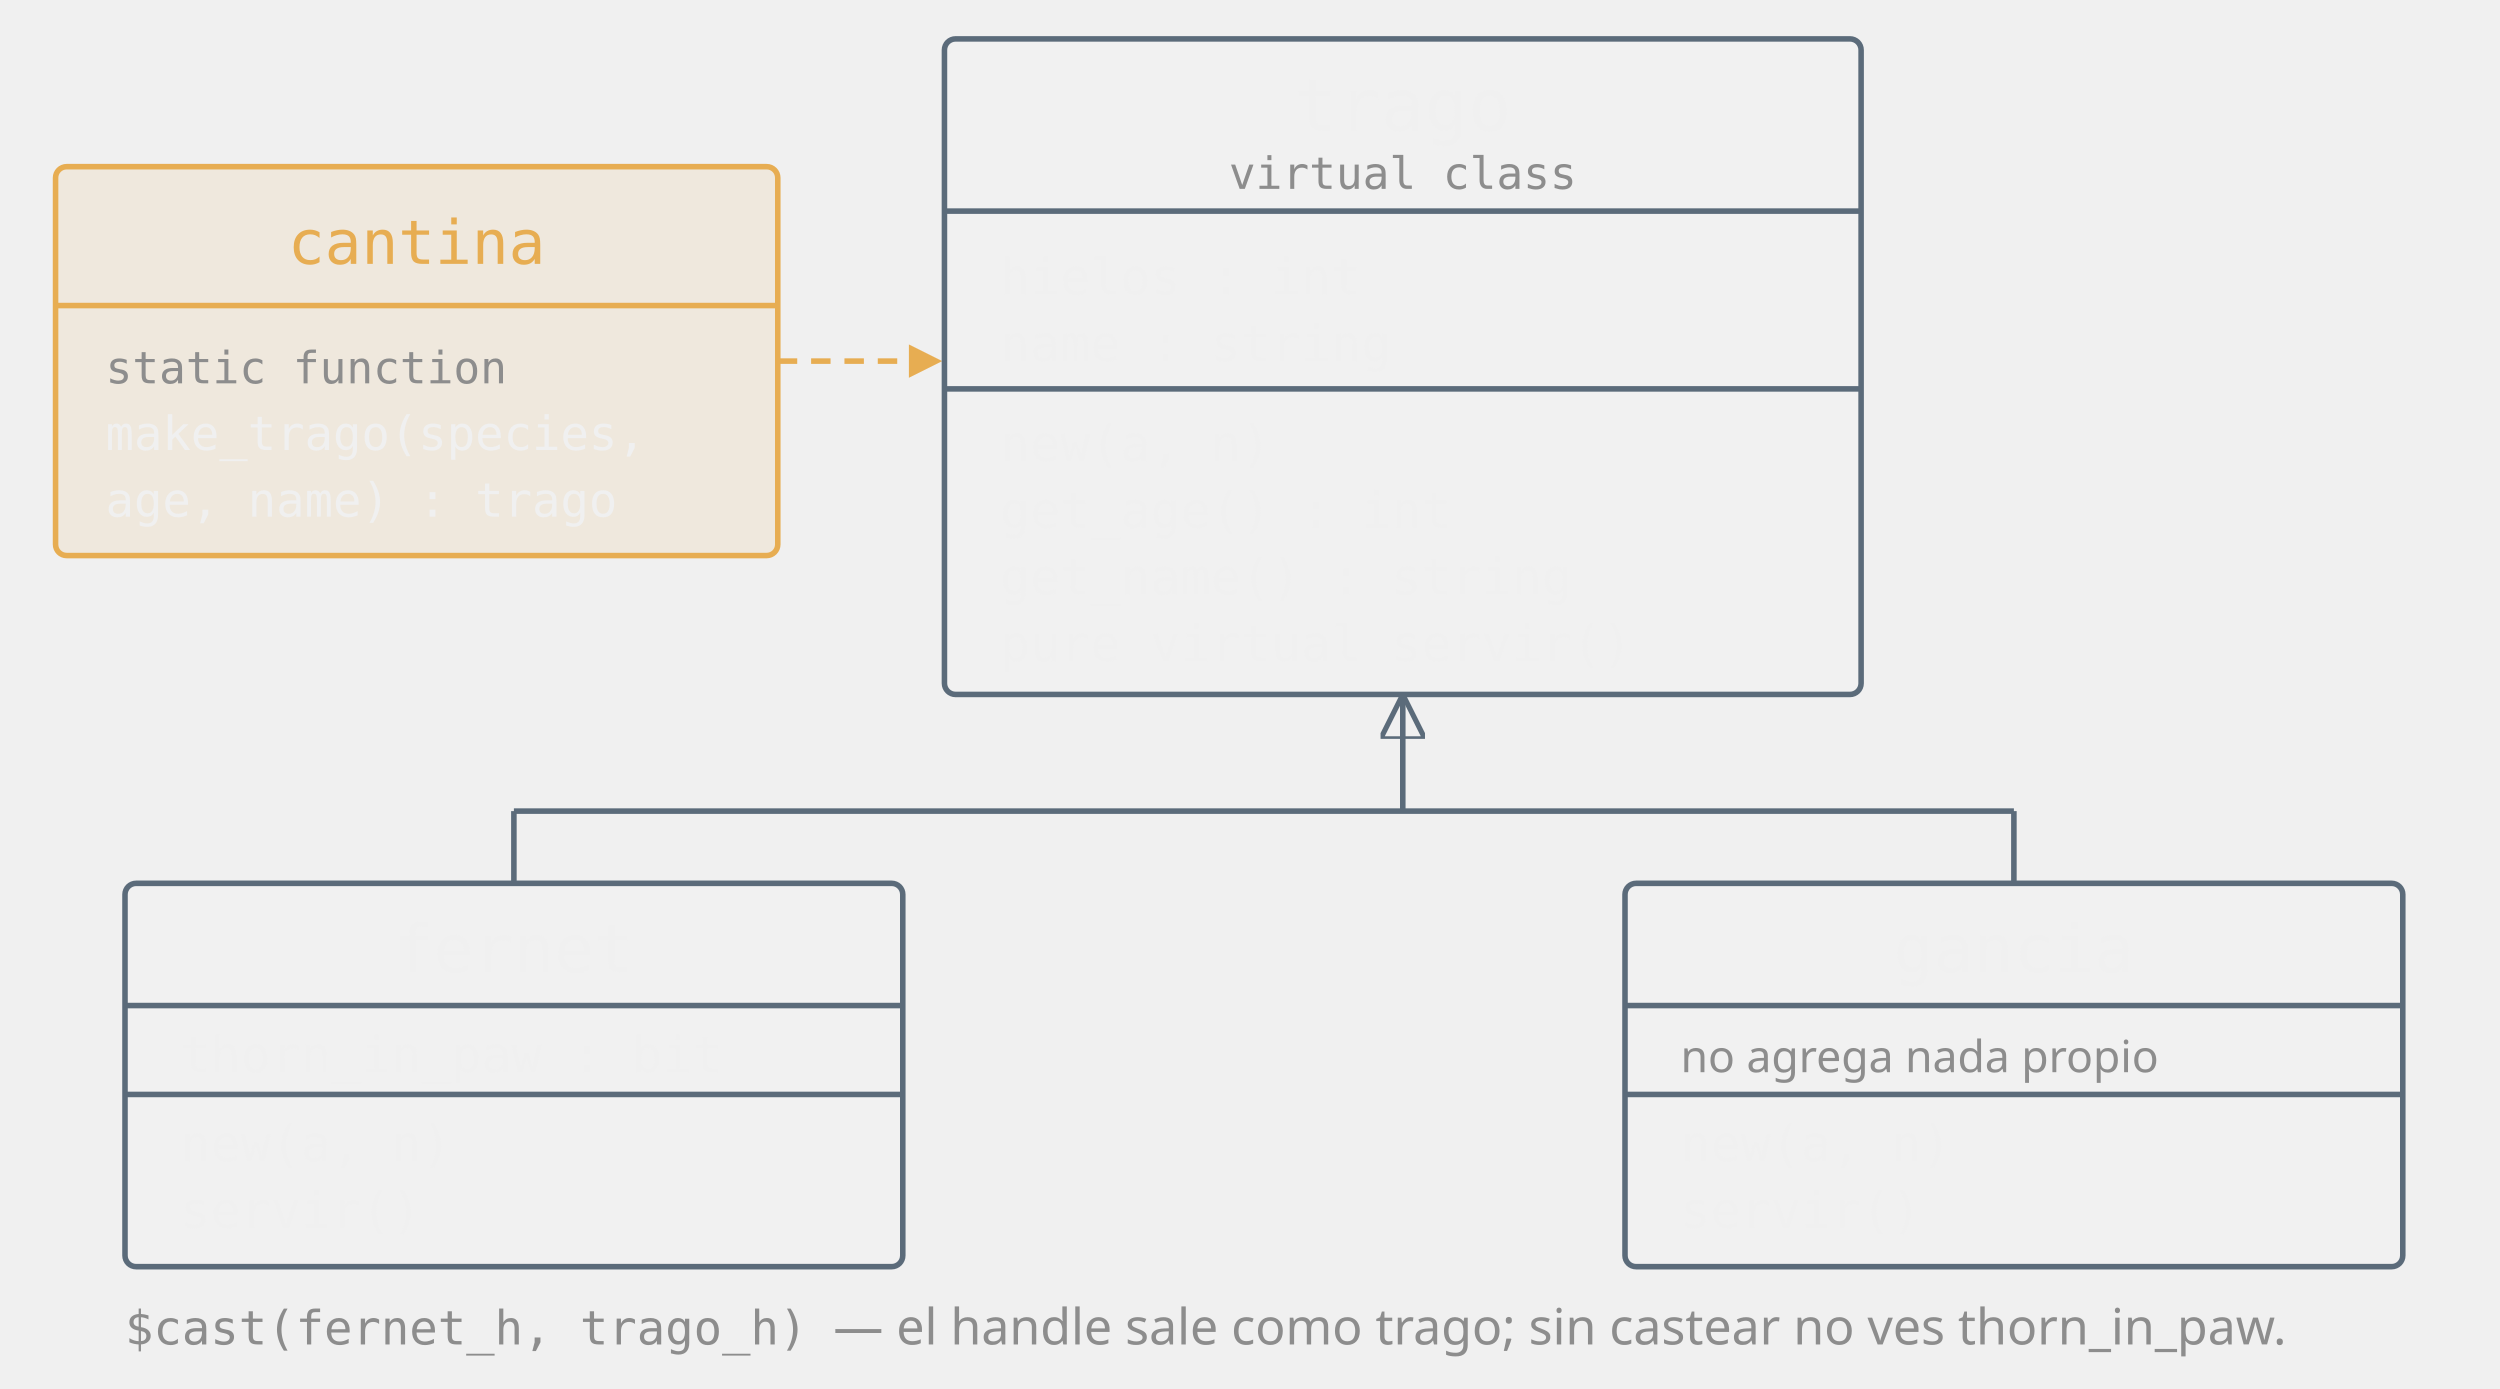
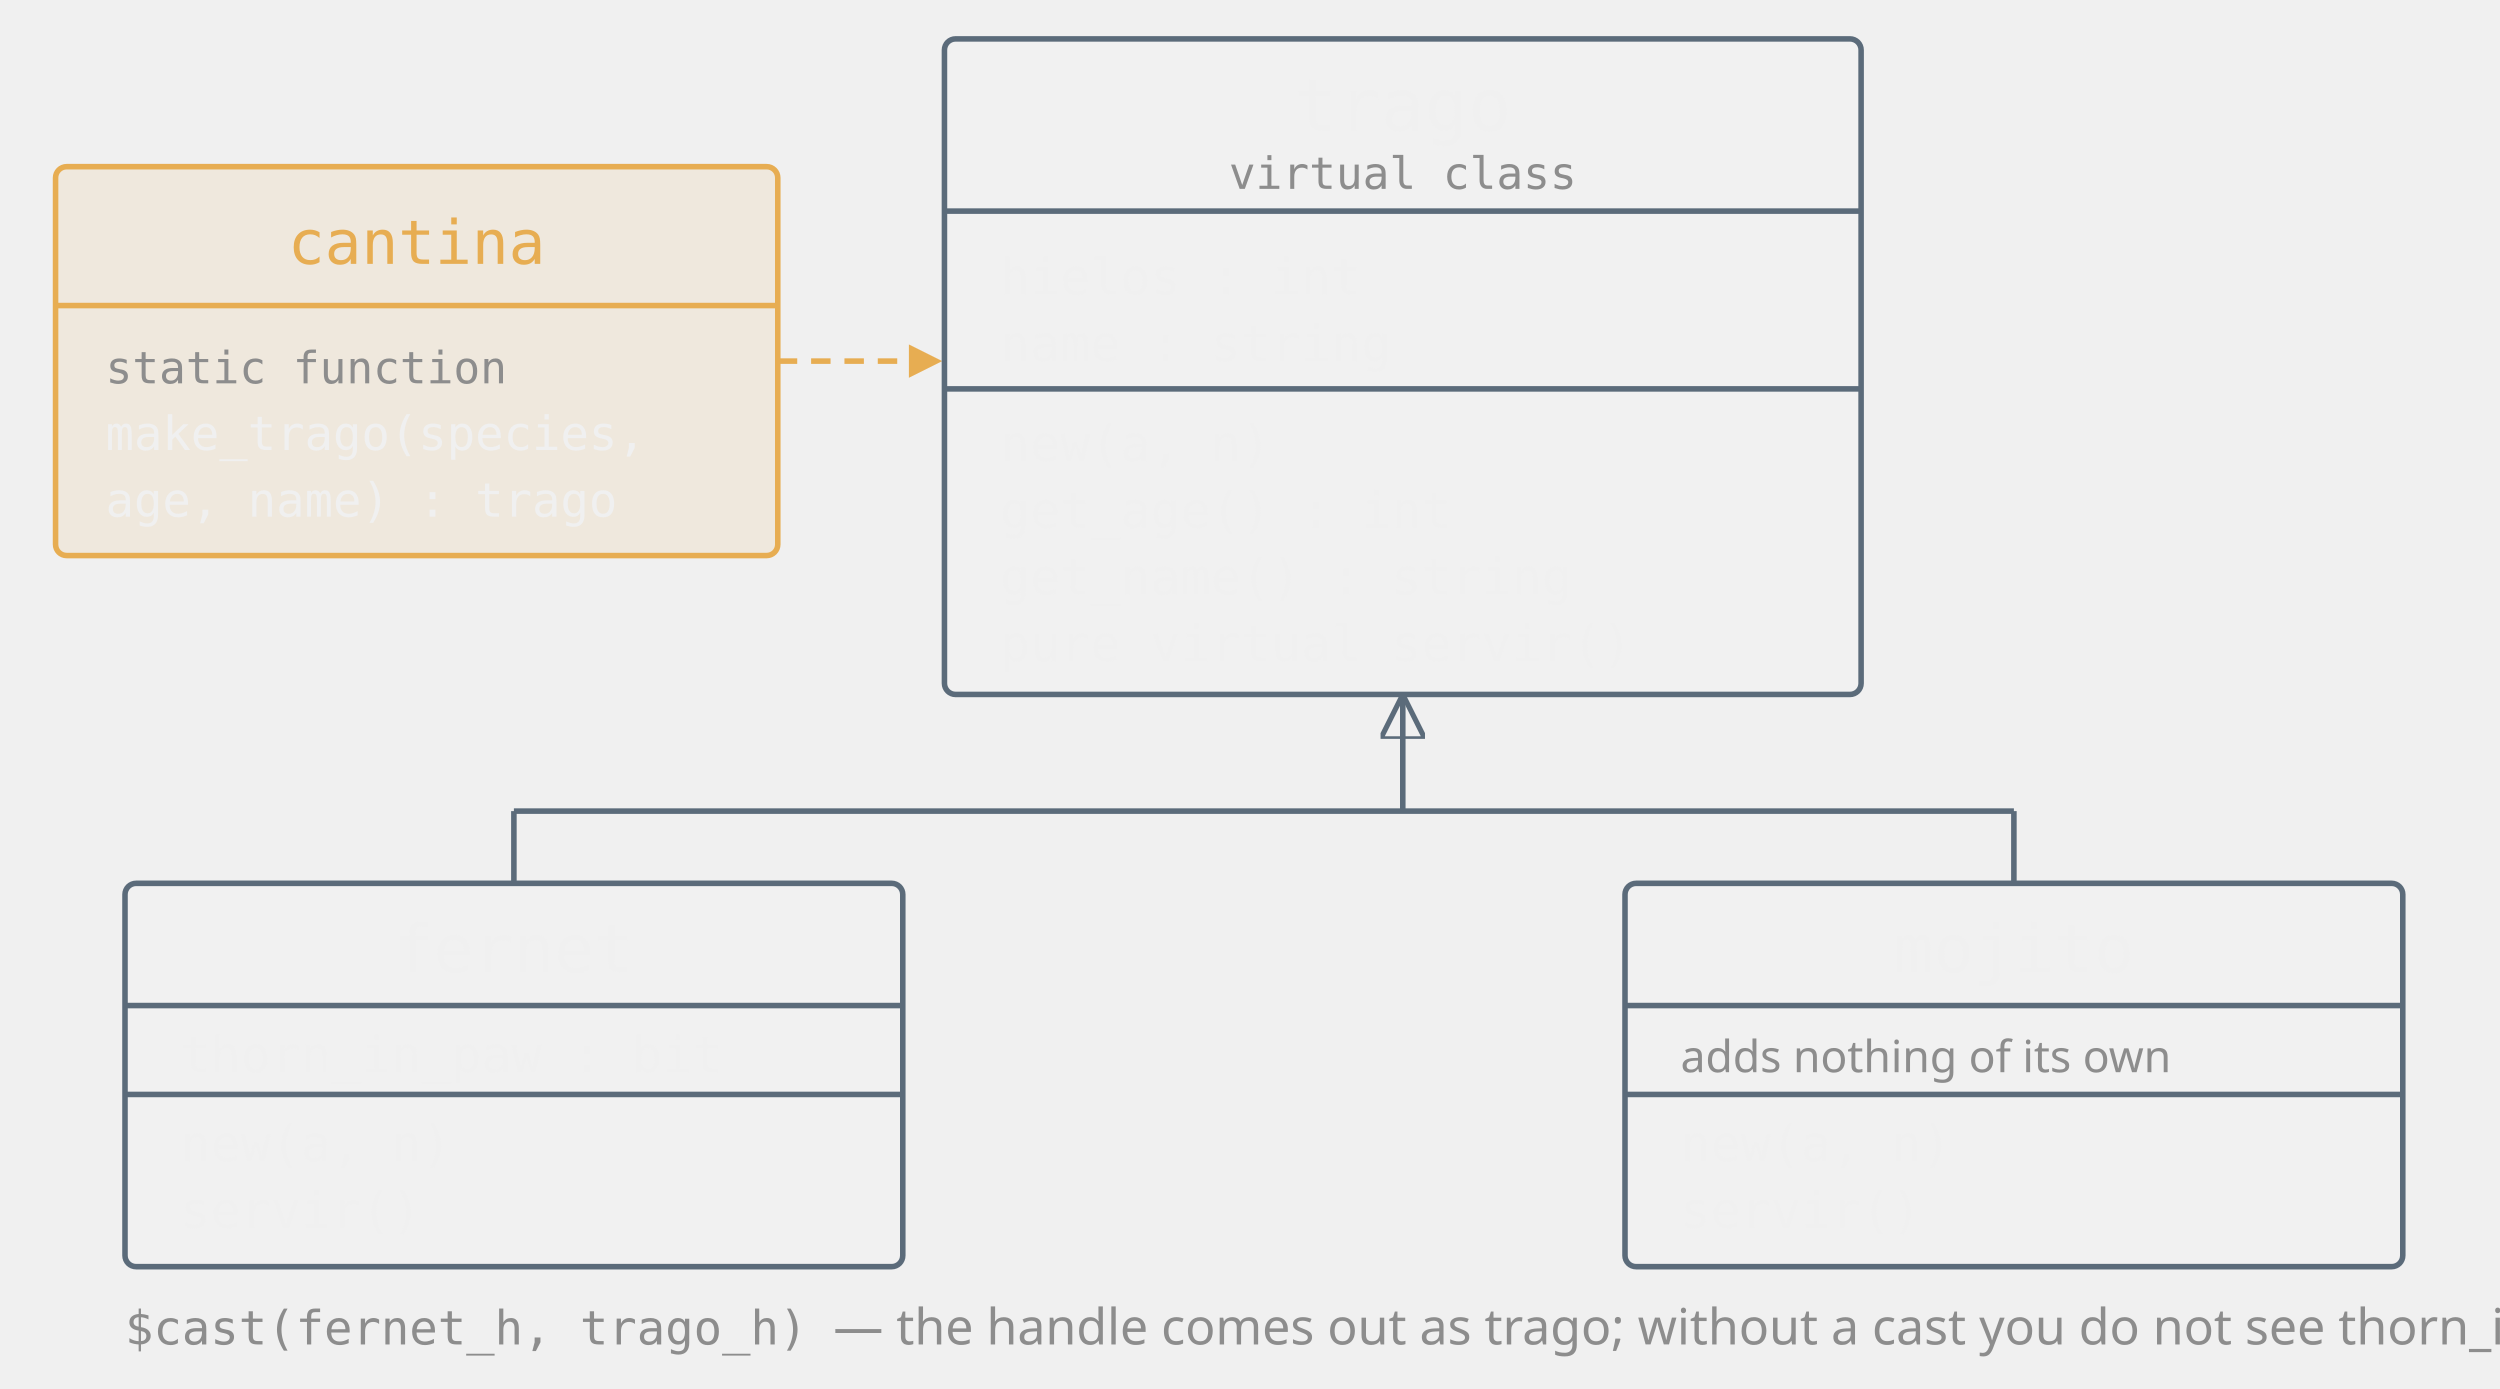
<svg xmlns="http://www.w3.org/2000/svg" viewBox="0 0 900 500" font-family="IBM Plex Sans, system-ui, sans-serif">
  <defs>
    <marker id="tri" viewBox="0 0 12 12" refX="12" refY="6" markerWidth="8" markerHeight="8" orient="auto-start-reverse">
      <path d="M0,0 L12,6 L0,12 z" fill="none" stroke="#5b6b7a" stroke-width="1.4" />
    </marker>
    <marker id="a-acc" viewBox="0 0 10 10" refX="9" refY="5" markerWidth="6" markerHeight="6" orient="auto-start-reverse">
      <path d="M0,0 L10,5 L0,10 z" fill="#e7ad52" />
    </marker>
  </defs>
  <g fill="none" stroke="#5b6b7a" stroke-width="2">
    <path d="M505,292 V250" marker-end="url(#tri)" />
    <path d="M185,292 H725" />
    <path d="M185,292 V318 M725,292 V318" />
  </g>
  <rect x="20" y="60" width="260" height="140" rx="4" fill="#e7ad52" fill-opacity="0.12" stroke="#e7ad52" stroke-width="2" />
  <path d="M20,110 H280" stroke="#e7ad52" stroke-width="2" />
  <text x="150" y="95" text-anchor="middle" fill="#e7ad52" font-size="22" font-family="IBM Plex Mono, ui-monospace, monospace">cantina</text>
  <text x="38" y="138" fill="#8d8d8d" font-size="16" font-family="IBM Plex Mono, ui-monospace, monospace">static function</text>
  <text x="38" y="162" fill="#f0f0f0" font-size="17" font-family="IBM Plex Mono, ui-monospace, monospace">make_trago(species,</text>
  <text x="38" y="186" fill="#f0f0f0" font-size="17" font-family="IBM Plex Mono, ui-monospace, monospace">age, name) : trago</text>
  <path d="M280,130 H338" fill="none" stroke="#e7ad52" stroke-width="2" stroke-dasharray="7 5" marker-end="url(#a-acc)" />
  <rect x="340" y="14" width="330" height="236" rx="4" fill="#ffffff" fill-opacity="0.06" />
  <rect x="340" y="14" width="330" height="236" rx="4" fill="none" stroke="#5b6b7a" stroke-width="2" />
  <path d="M340,76 H670 M340,140 H670" stroke="#5b6b7a" stroke-width="2" />
  <text x="505" y="47" text-anchor="middle" fill="#f0f0f0" font-size="26" font-family="IBM Plex Mono, ui-monospace, monospace">trago</text>
  <text x="505" y="68" text-anchor="middle" fill="#8d8d8d" font-size="16" font-family="IBM Plex Mono, ui-monospace, monospace">virtual class</text>
  <text x="360" y="106" fill="#f0f0f0" font-size="18" font-family="IBM Plex Mono, ui-monospace, monospace">hielos : int</text>
  <text x="360" y="130" fill="#f0f0f0" font-size="18" font-family="IBM Plex Mono, ui-monospace, monospace">name : string</text>
  <text x="360" y="166" fill="#f0f0f0" font-size="18" font-family="IBM Plex Mono, ui-monospace, monospace">new(a, n)</text>
  <text x="360" y="190" fill="#f0f0f0" font-size="18" font-family="IBM Plex Mono, ui-monospace, monospace">get_age() : int</text>
  <text x="360" y="214" fill="#f0f0f0" font-size="18" font-family="IBM Plex Mono, ui-monospace, monospace">get_name() : string</text>
  <text x="360" y="238" fill="#f0f0f0" font-size="18" font-family="IBM Plex Mono, ui-monospace, monospace">pure virtual servir()</text>
  <rect x="45" y="318" width="280" height="138" rx="4" fill="#ffffff" fill-opacity="0.06" />
  <rect x="45" y="318" width="280" height="138" rx="4" fill="none" stroke="#5b6b7a" stroke-width="2" />
  <path d="M45,362 H325 M45,394 H325" stroke="#5b6b7a" stroke-width="2" />
  <text x="185" y="350" text-anchor="middle" fill="#f0f0f0" font-size="24" font-family="IBM Plex Mono, ui-monospace, monospace">fernet</text>
  <text x="65" y="386" fill="#f0f0f0" font-size="18" font-family="IBM Plex Mono, ui-monospace, monospace">thorn_in_paw : bit</text>
  <text x="65" y="418" fill="#f0f0f0" font-size="18" font-family="IBM Plex Mono, ui-monospace, monospace">new(a, n)</text>
  <text x="65" y="442" fill="#f0f0f0" font-size="18" font-family="IBM Plex Mono, ui-monospace, monospace">servir()</text>
  <rect x="585" y="318" width="280" height="138" rx="4" fill="#ffffff" fill-opacity="0.06" />
  <rect x="585" y="318" width="280" height="138" rx="4" fill="none" stroke="#5b6b7a" stroke-width="2" />
  <path d="M585,362 H865 M585,394 H865" stroke="#5b6b7a" stroke-width="2" />
-   <text x="725" y="350" text-anchor="middle" fill="#f0f0f0" font-size="24" font-family="IBM Plex Mono, ui-monospace, monospace">gancia</text>
-   <text x="605" y="386" fill="#8d8d8d" font-size="16">no agrega nada propio</text>
+   <text x="725" y="350" text-anchor="middle" fill="#f0f0f0" font-size="24" font-family="IBM Plex Mono, ui-monospace, monospace">mojito</text>
+   <text x="605" y="386" fill="#8d8d8d" font-size="16">adds nothing of its own</text>
  <text x="605" y="418" fill="#f0f0f0" font-size="18" font-family="IBM Plex Mono, ui-monospace, monospace">new(a, n)</text>
  <text x="605" y="442" fill="#f0f0f0" font-size="18" font-family="IBM Plex Mono, ui-monospace, monospace">servir()</text>
  <text x="45" y="484" fill="#8d8d8d" font-size="17" font-family="IBM Plex Mono, ui-monospace, monospace">$cast(fernet_h, trago_h)</text>
-   <text x="300" y="484" fill="#8d8d8d" font-size="18">— el handle sale como trago; sin castear no ves thorn_in_paw.</text>
+   <text x="300" y="484" fill="#8d8d8d" font-size="18">— the handle comes out as trago; without a cast you do not see thorn_in_paw.</text>
</svg>
